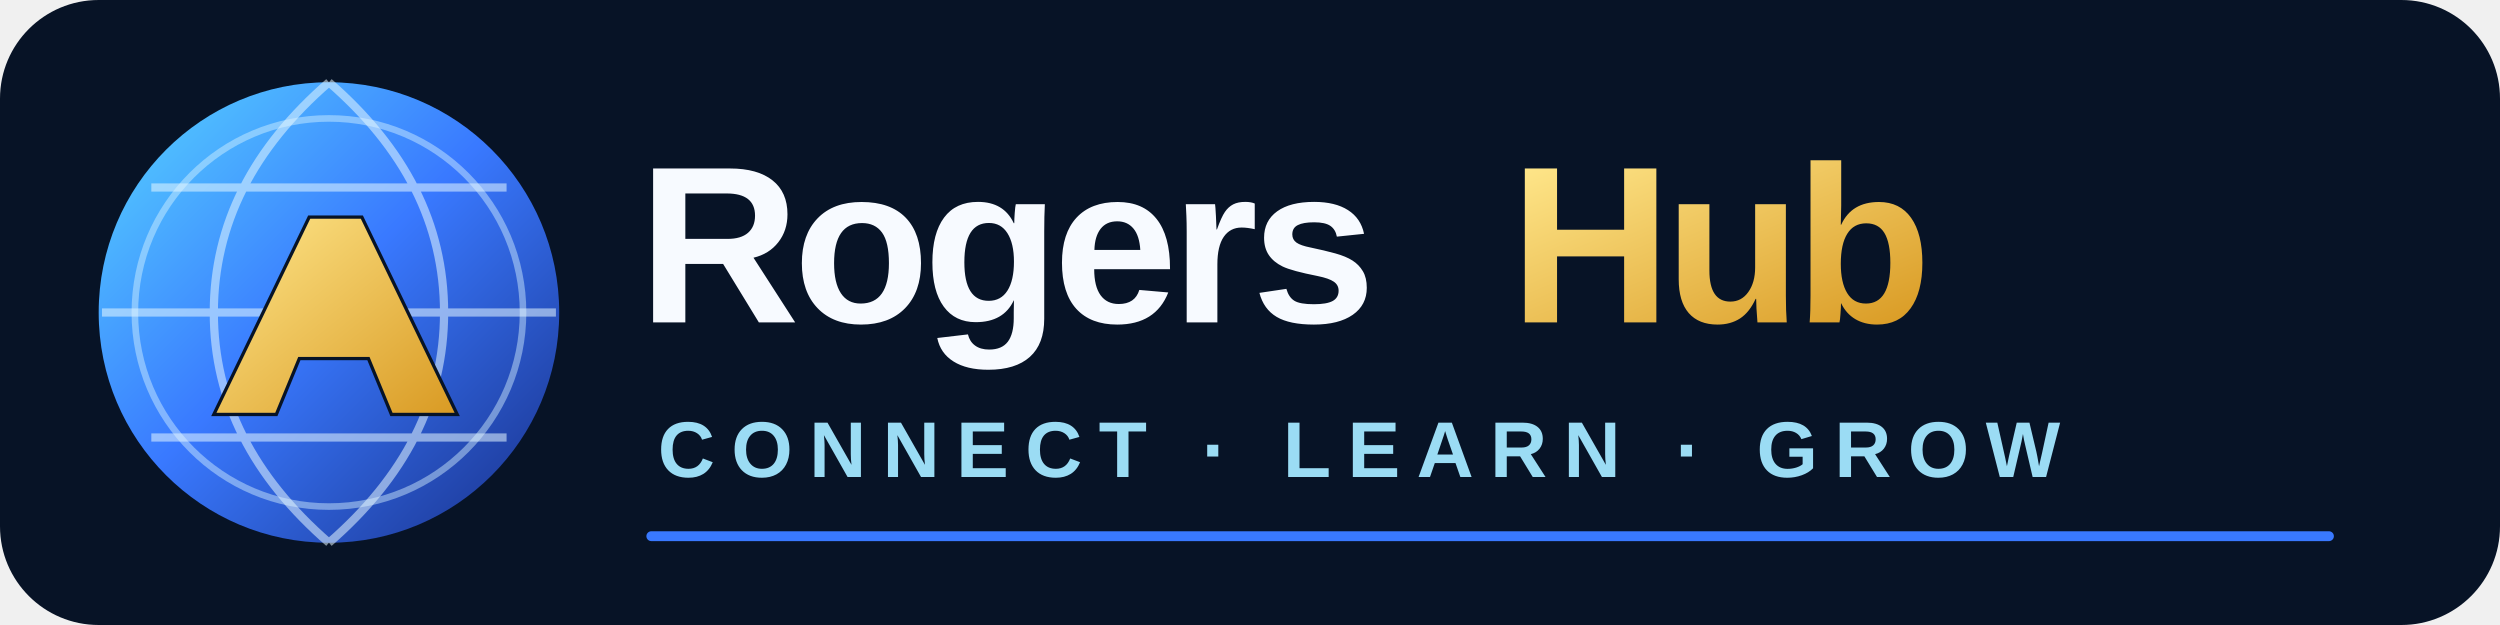
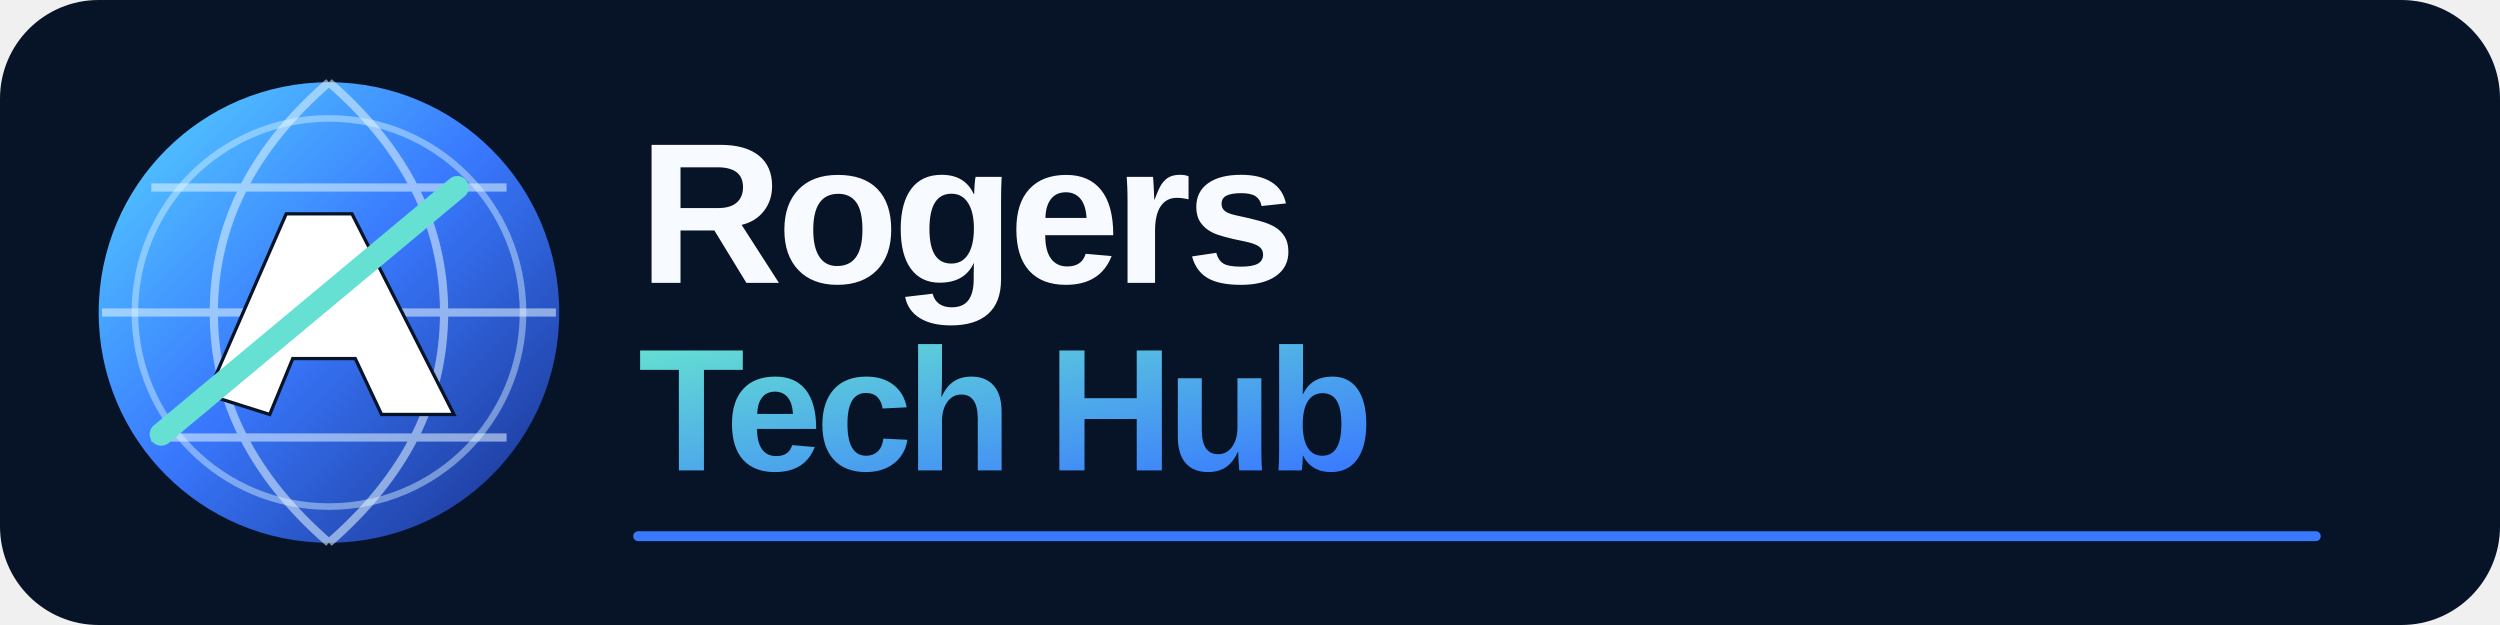
<svg xmlns="http://www.w3.org/2000/svg" viewBox="0 0 760 190" role="img" aria-labelledby="title desc">
  <defs>
    <linearGradient id="blue" x1="0" y1="0" x2="1" y2="1">
      <stop stop-color="#57d7ff" />
      <stop offset=".48" stop-color="#3979ff" />
      <stop offset="1" stop-color="#182e87" />
    </linearGradient>
-     <linearGradient id="gold" x1="0" y1="0" x2="1" y2="1">
-       <stop stop-color="#ffe78b" />
-       <stop offset="1" stop-color="#d99a23" />
+     <linearGradient id="cyan" x1="0" y1="0" x2="1" y2="1">
+       <stop stop-color="#65e0d2" />
+       <stop offset="1" stop-color="#3979ff" />
    </linearGradient>
  </defs>
  <rect width="760" height="190" rx="30" fill="#071326" />
  <circle cx="100" cy="95" r="70" fill="url(#blue)" />
  <circle cx="100" cy="95" r="59" fill="none" stroke="#d9f4ff" stroke-opacity=".45" stroke-width="2" />
  <path d="M100 25c-23 20-35 43-35 70s12 50 35 70m0-140c23 20 35 43 35 70s-12 50-35 70M31 95h138M46 57h108M46 133h108" fill="none" stroke="#e3f5ff" stroke-opacity=".55" stroke-width="2.5" />
-   <path d="M65 126 94 66h16l29 60h-20l-7-17H91l-7 17Z" fill="url(#gold)" stroke="#071326" stroke-width="1" />
-   <text x="194" y="98" font-family="Arial,sans-serif" font-size="68" font-weight="800" letter-spacing="-2" fill="#f7faff">Rogers</text>
-   <text x="459" y="98" font-family="Arial,sans-serif" font-size="68" font-weight="800" letter-spacing="-2" fill="url(#gold)">Hub</text>
-   <text x="200" y="145" font-family="Arial,sans-serif" font-size="24" font-weight="600" letter-spacing="5" fill="#9bdcf4">CONNECT · LEARN · GROW</text>
-   <path d="M198 163h510" stroke="#3979ff" stroke-width="3" stroke-linecap="round" />
+   <path d="M63 120 87 65h20l31 61h-22l-8-17H89l-7 17Z" fill="#fff" stroke="#071326" stroke-width="1" />
+   <path d="M49 132 139 57" stroke="#65e0d2" stroke-width="7" stroke-linecap="round" />
+   <text x="194" y="86" font-family="Arial,sans-serif" font-size="61" font-weight="800" letter-spacing="-2" fill="#f7faff">Rogers</text>
+   <text x="194" y="143" font-family="Arial,sans-serif" font-size="53" font-weight="800" letter-spacing="-2" fill="url(#cyan)">Tech Hub</text>
+   <path d="M194 163h510" stroke="#3979ff" stroke-width="3" stroke-linecap="round" />
</svg>
